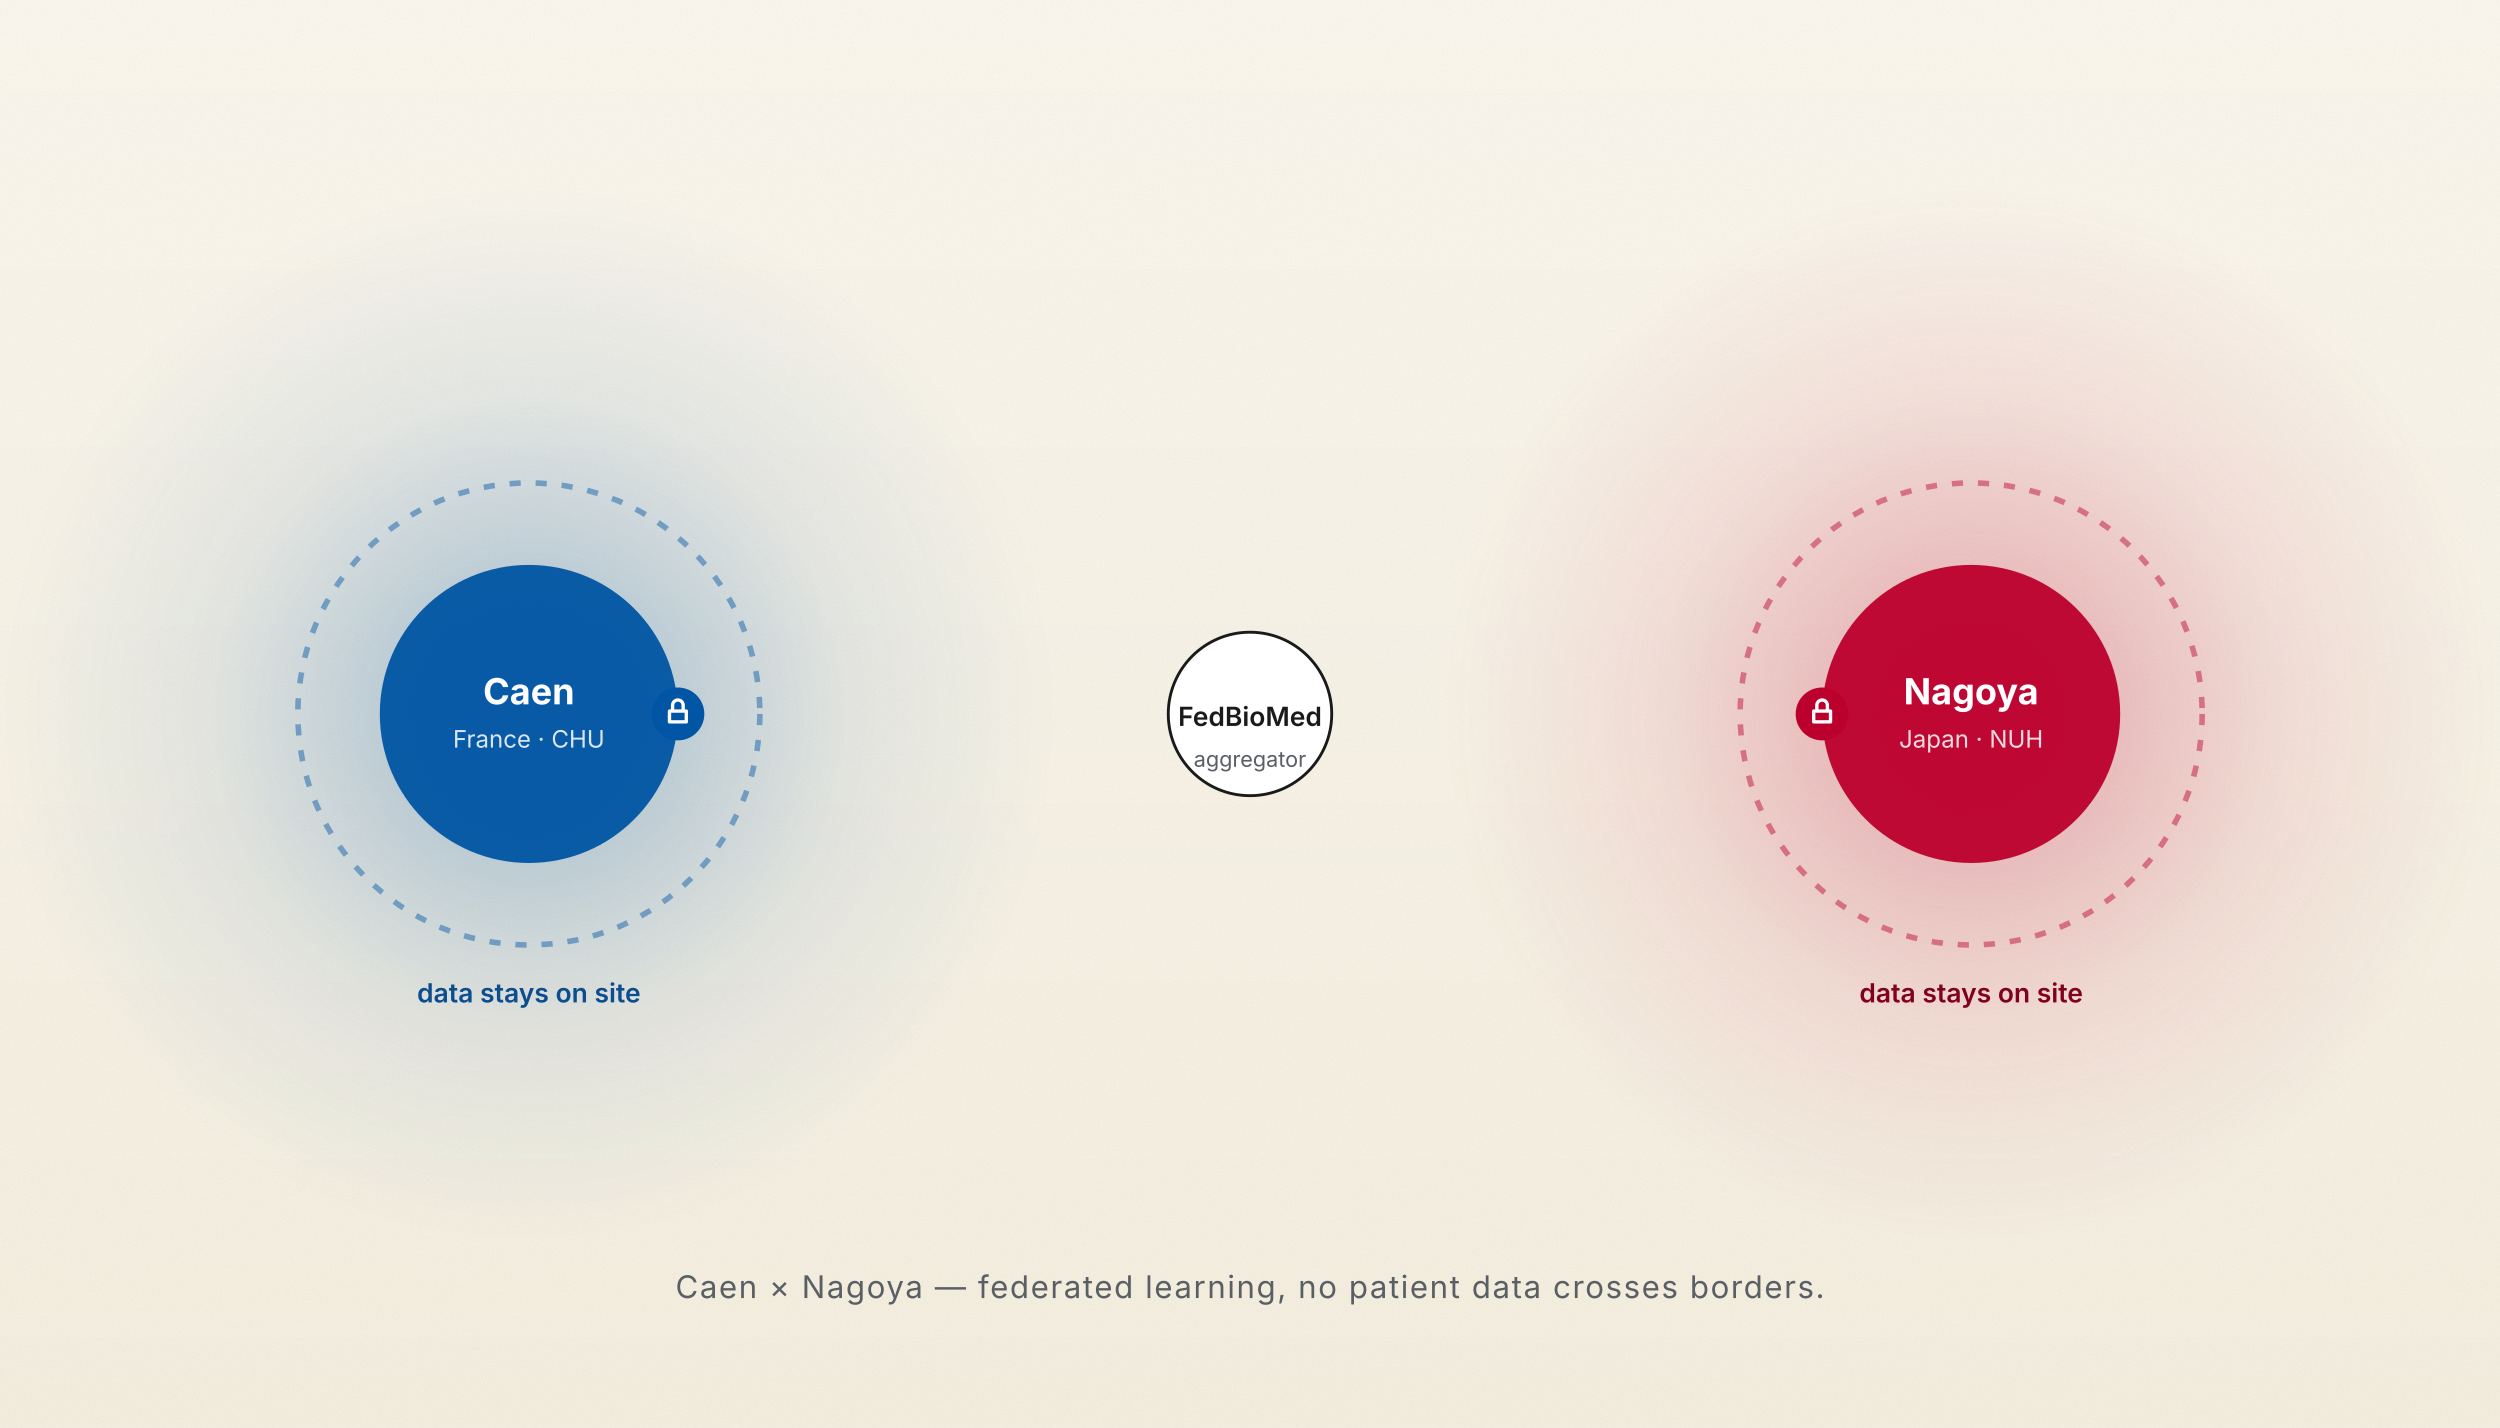
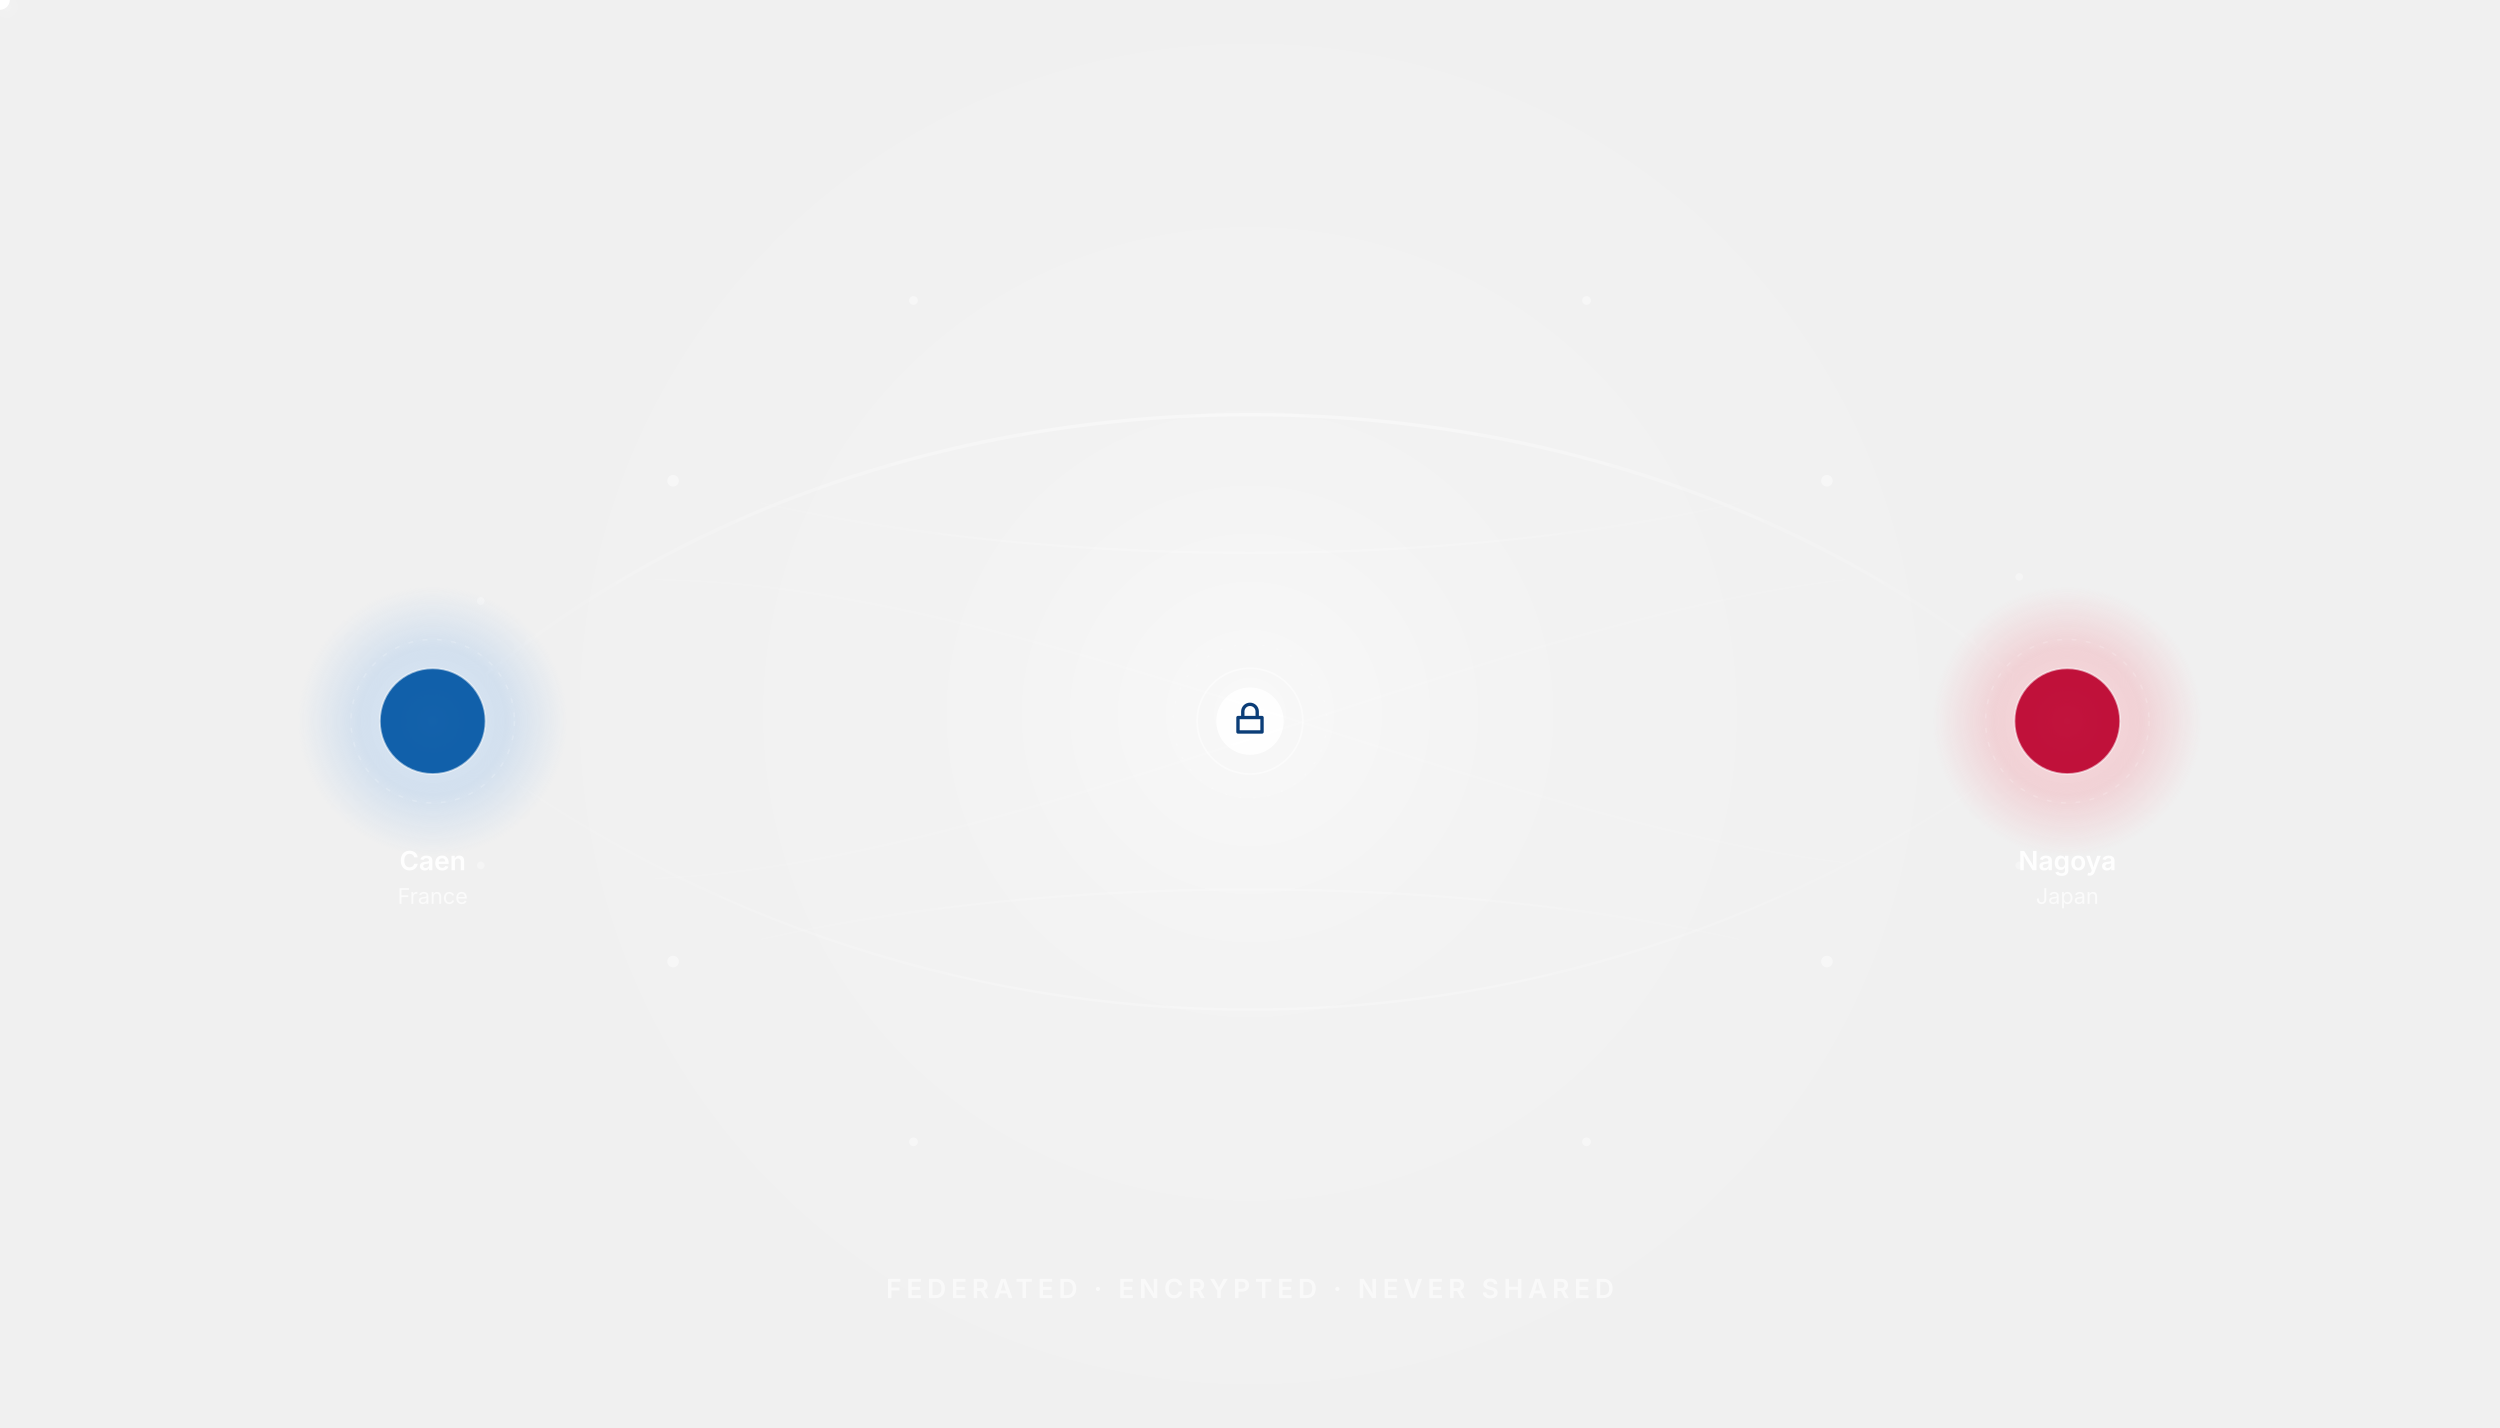
- <svg xmlns="http://www.w3.org/2000/svg" viewBox="0 0 1040 594" role="img" aria-labelledby="hero-fed-title hero-fed-desc">
+ <svg xmlns="http://www.w3.org/2000/svg" viewBox="0 0 1040 594" role="img" aria-labelledby="hero-fed-title hero-fed-desc" preserveAspectRatio="xMidYMid meet">
  <defs>
-     <linearGradient id="bg" x1="0" y1="0" x2="0" y2="1">
-       <stop offset="0%" stop-color="#FBF7EE" />
-       <stop offset="100%" stop-color="#F5EFE0" />
+     <radialGradient id="centerGlow" cx="50%" cy="50%" r="50%">
+       <stop offset="0%" stop-color="#fff" stop-opacity="0.55" />
+       <stop offset="35%" stop-color="#fff" stop-opacity="0.18" />
+       <stop offset="100%" stop-color="#fff" stop-opacity="0" />
+     </radialGradient>
+     <linearGradient id="link" x1="0" y1="0" x2="1" y2="0">
+       <stop offset="0%" stop-color="#fff" stop-opacity="0" />
+       <stop offset="40%" stop-color="#fff" stop-opacity="0.45" />
+       <stop offset="60%" stop-color="#fff" stop-opacity="0.45" />
+       <stop offset="100%" stop-color="#fff" stop-opacity="0" />
    </linearGradient>
-     <linearGradient id="bridge" x1="0" y1="0" x2="1" y2="0">
-       <stop offset="0%" stop-color="#0055A4" />
-       <stop offset="50%" stop-color="#5E325F" />
-       <stop offset="100%" stop-color="#BC002D" />
-     </linearGradient>
-     <radialGradient id="halo-blue" cx="50%" cy="50%" r="50%">
-       <stop offset="0%" stop-color="#0055A4" stop-opacity="0.35" />
-       <stop offset="60%" stop-color="#0055A4" stop-opacity="0.08" />
-       <stop offset="100%" stop-color="#0055A4" stop-opacity="0" />
+     <radialGradient id="haloCaen" cx="50%" cy="50%" r="50%">
+       <stop offset="0%" stop-color="#fff" stop-opacity="0.85" />
+       <stop offset="55%" stop-color="#9ec3eb" stop-opacity="0.35" />
+       <stop offset="100%" stop-color="#9ec3eb" stop-opacity="0" />
    </radialGradient>
-     <radialGradient id="halo-red" cx="50%" cy="50%" r="50%">
-       <stop offset="0%" stop-color="#BC002D" stop-opacity="0.32" />
-       <stop offset="60%" stop-color="#BC002D" stop-opacity="0.08" />
-       <stop offset="100%" stop-color="#BC002D" stop-opacity="0" />
+     <radialGradient id="haloNagoya" cx="50%" cy="50%" r="50%">
+       <stop offset="0%" stop-color="#fff" stop-opacity="0.85" />
+       <stop offset="55%" stop-color="#f29ba6" stop-opacity="0.35" />
+       <stop offset="100%" stop-color="#f29ba6" stop-opacity="0" />
    </radialGradient>
-     <filter id="grain">
-       <feTurbulence type="fractalNoise" baseFrequency="1.3" numOctaves="2" seed="5" />
-       <feColorMatrix values="0 0 0 0 0  0 0 0 0 0  0 0 0 0 0  0 0 0 0.03 0" />
-       <feComposite in2="SourceGraphic" operator="in" />
+     <filter id="pulseGlow" x="-100%" y="-100%" width="300%" height="300%">
+       <feGaussianBlur stdDeviation="3" result="b" />
+       <feMerge>
+         <feMergeNode in="b" />
+         <feMergeNode in="SourceGraphic" />
+       </feMerge>
    </filter>
  </defs>
-   <rect width="1040" height="594" fill="url(#bg)" />
-   <rect width="1040" height="594" fill="url(#bg)" filter="url(#grain)" />
-   <circle cx="220" cy="297" r="220" fill="url(#halo-blue)" />
-   <circle cx="820" cy="297" r="220" fill="url(#halo-red)" />
-   <line x1="240" y1="297" x2="800" y2="297" stroke="url(#bridge)" stroke-width="1.5" stroke-dasharray="0.6 5" stroke-linecap="round" />
-   <g transform="translate(520 297)">
-     <circle r="34" fill="#fff" stroke="#1a1a1a" stroke-width="1.2" />
-     <text y="5" text-anchor="middle" font-family="Inter, sans-serif" font-size="11" font-weight="600" fill="#1a1a1a">FedBioMed</text>
-     <text y="22" text-anchor="middle" font-family="Inter, sans-serif" font-size="9" fill="#5a5f66">aggregator</text>
+   <circle cx="520" cy="297" r="320" fill="url(#centerGlow)" />
+   <g stroke="url(#link)" fill="none" stroke-width="0.9" stroke-linecap="round">
+     <path d="M 180 300 C 360 130, 680 130, 860 300" stroke-width="1.4" opacity="0.85" />
+     <path d="M 180 300 C 380 460, 660 460, 860 300" stroke-width="1.0" opacity="0.55" />
+     <path d="M 280 200 C 420 240, 620 240, 760 200" opacity="0.45" />
+     <path d="M 280 400 C 420 360, 620 360, 760 400" opacity="0.45" />
+     <path d="M 200 250 C 380 200, 660 380, 840 360" opacity="0.30" />
+     <path d="M 200 360 C 380 400, 660 220, 840 240" opacity="0.30" />
  </g>
-   <g transform="translate(220 297)">
-     <circle r="62" fill="#0055A4" opacity="0.95" />
-     <circle r="62" fill="none" stroke="#0055A4" stroke-width="1.5" stroke-opacity="0.45" stroke-dasharray="3 4" transform="scale(1.55)" />
-     <text y="-4" text-anchor="middle" font-family="Inter, sans-serif" font-size="15" font-weight="700" fill="#fff">Caen</text>
-     <text y="14" text-anchor="middle" font-family="Inter, sans-serif" font-size="10" fill="#fff" opacity="0.85">France · CHU</text>
-     <text y="120" text-anchor="middle" font-family="Inter, sans-serif" font-size="11" font-weight="600" fill="#0b4d8f">data stays on site</text>
+   <g fill="#fff" opacity="0.45">
+     <circle cx="280" cy="200" r="2.4" />
+     <circle cx="760" cy="200" r="2.4" />
+     <circle cx="280" cy="400" r="2.4" />
+     <circle cx="760" cy="400" r="2.4" />
+     <circle cx="380" cy="125" r="1.8" />
+     <circle cx="660" cy="125" r="1.8" />
+     <circle cx="380" cy="475" r="1.8" />
+     <circle cx="660" cy="475" r="1.8" />
+     <circle cx="200" cy="250" r="1.6" opacity="0.7" />
+     <circle cx="840" cy="240" r="1.6" opacity="0.7" />
+     <circle cx="200" cy="360" r="1.6" opacity="0.7" />
+     <circle cx="840" cy="360" r="1.6" opacity="0.7" />
  </g>
-   <g transform="translate(820 297)">
-     <circle r="62" fill="#BC002D" opacity="0.95" />
-     <circle r="62" fill="none" stroke="#BC002D" stroke-width="1.5" stroke-opacity="0.45" stroke-dasharray="3 4" transform="scale(1.55)" />
-     <text y="-4" text-anchor="middle" font-family="Inter, sans-serif" font-size="15" font-weight="700" fill="#fff">Nagoya</text>
-     <text y="14" text-anchor="middle" font-family="Inter, sans-serif" font-size="10" fill="#fff" opacity="0.85">Japan · NUH</text>
-     <text y="120" text-anchor="middle" font-family="Inter, sans-serif" font-size="11" font-weight="600" fill="#82001f">data stays on site</text>
+   <g transform="translate(180 300)">
+     <circle r="56" fill="url(#haloCaen)" />
+     <circle r="22" fill="#0055A4" opacity="0.92" />
+     <circle r="22" fill="none" stroke="#fff" stroke-opacity="0.55" stroke-width="0.8" />
+     <circle r="34" fill="none" stroke="#fff" stroke-opacity="0.18" stroke-width="0.6" stroke-dasharray="2 4">
+       <animateTransform attributeName="transform" type="rotate" from="0" to="360" dur="36s" repeatCount="indefinite" />
+     </circle>
+     <text y="62" text-anchor="middle" font-family="Inter, sans-serif" font-size="11" font-weight="600" fill="#fff" opacity="0.95">Caen</text>
+     <text y="76" text-anchor="middle" font-family="Inter, sans-serif" font-size="9" fill="#fff" opacity="0.7">France</text>
  </g>
-   <g class="hero-packets">
-     <g transform="translate(282 297)">
-       <circle r="11" fill="#0055A4" />
-       <path d="M-3.5 -1.2h7v4.5h-7z M-2.2 -1.2v-2.4a2.2 2.2 0 014.4 0v2.4" fill="none" stroke="#fff" stroke-width="1.4" stroke-linecap="round" stroke-linejoin="round" />
-       <animate attributeName="opacity" values="0;1;1;0" keyTimes="0;0.15;0.85;1" dur="4s" repeatCount="indefinite" />
-       <animateTransform attributeName="transform" type="translate" values="282,297;486,297" dur="4s" repeatCount="indefinite" />
-     </g>
-     <g transform="translate(758 297)">
-       <circle r="11" fill="#BC002D" />
-       <path d="M-3.5 -1.2h7v4.5h-7z M-2.2 -1.2v-2.4a2.2 2.2 0 014.4 0v2.4" fill="none" stroke="#fff" stroke-width="1.4" stroke-linecap="round" stroke-linejoin="round" />
-       <animate attributeName="opacity" values="0;1;1;0" keyTimes="0;0.15;0.85;1" dur="4s" begin="0.7s" repeatCount="indefinite" />
-       <animateTransform attributeName="transform" type="translate" values="758,297;554,297" dur="4s" begin="0.7s" repeatCount="indefinite" />
-     </g>
+   <g transform="translate(860 300)">
+     <circle r="56" fill="url(#haloNagoya)" />
+     <circle r="22" fill="#BC002D" opacity="0.92" />
+     <circle r="22" fill="none" stroke="#fff" stroke-opacity="0.55" stroke-width="0.8" />
+     <circle r="34" fill="none" stroke="#fff" stroke-opacity="0.18" stroke-width="0.6" stroke-dasharray="2 4">
+       <animateTransform attributeName="transform" type="rotate" from="360" to="0" dur="36s" repeatCount="indefinite" />
+     </circle>
+     <text y="62" text-anchor="middle" font-family="Inter, sans-serif" font-size="11" font-weight="600" fill="#fff" opacity="0.95">Nagoya</text>
+     <text y="76" text-anchor="middle" font-family="Inter, sans-serif" font-size="9" fill="#fff" opacity="0.7">Japan</text>
  </g>
-   <g font-family="Inter, sans-serif" fill="#5a5f66" text-anchor="middle">
-     <text x="520" y="540" font-size="13" letter-spacing="0.05em">Caen × Nagoya — federated learning, no patient data crosses borders.</text>
+   <g transform="translate(520 300)">
+     <circle r="14" fill="#fff" opacity="0.92" />
+     <path d="M-5 -1.5h10v6h-10z M-3 -1.5v-2.5a3 3 0 016 0v2.5" fill="none" stroke="#0b3d77" stroke-width="1.4" stroke-linecap="round" stroke-linejoin="round" />
+     <circle r="22" fill="none" stroke="#fff" stroke-opacity="0.5" stroke-width="0.7" />
+     <circle r="32" fill="none" stroke="#fff" stroke-opacity="0.22" stroke-width="0.5" stroke-dasharray="1 5">
+       <animateTransform attributeName="transform" type="rotate" from="0" to="360" dur="40s" repeatCount="indefinite" />
+     </circle>
+   </g>
+   <g filter="url(#pulseGlow)">
+     <circle r="4" fill="#fff" opacity="0.9">
+       <animateMotion dur="5s" repeatCount="indefinite" rotate="auto" path="M 180 300 C 360 130, 680 130, 860 300" />
+       <animate attributeName="opacity" values="0;0.95;0.95;0" keyTimes="0;0.12;0.88;1" dur="5s" repeatCount="indefinite" />
+     </circle>
+     <circle r="4" fill="#fff" opacity="0.9">
+       <animateMotion dur="5s" begin="2.5s" repeatCount="indefinite" rotate="auto" path="M 860 300 C 680 470, 360 470, 180 300" />
+       <animate attributeName="opacity" values="0;0.95;0.95;0" keyTimes="0;0.12;0.88;1" dur="5s" begin="2.5s" repeatCount="indefinite" />
+     </circle>
+     <circle r="2.2" fill="#fff" opacity="0.6">
+       <animateMotion dur="6s" begin="1.2s" repeatCount="indefinite" path="M 280 200 C 420 240, 620 240, 760 200" />
+       <animate attributeName="opacity" values="0;0.7;0.7;0" keyTimes="0;0.15;0.85;1" dur="6s" begin="1.2s" repeatCount="indefinite" />
+     </circle>
+     <circle r="2.2" fill="#fff" opacity="0.6">
+       <animateMotion dur="6s" begin="3.5s" repeatCount="indefinite" path="M 760 400 C 620 360, 420 360, 280 400" />
+       <animate attributeName="opacity" values="0;0.7;0.7;0" keyTimes="0;0.15;0.85;1" dur="6s" begin="3.5s" repeatCount="indefinite" />
+     </circle>
+   </g>
+   <g font-family="Inter, sans-serif" fill="#fff" opacity="0.6" text-anchor="middle">
+     <text x="520" y="540" font-size="11" letter-spacing="0.18em" font-weight="600">FEDERATED · ENCRYPTED · NEVER SHARED</text>
  </g>
</svg>
